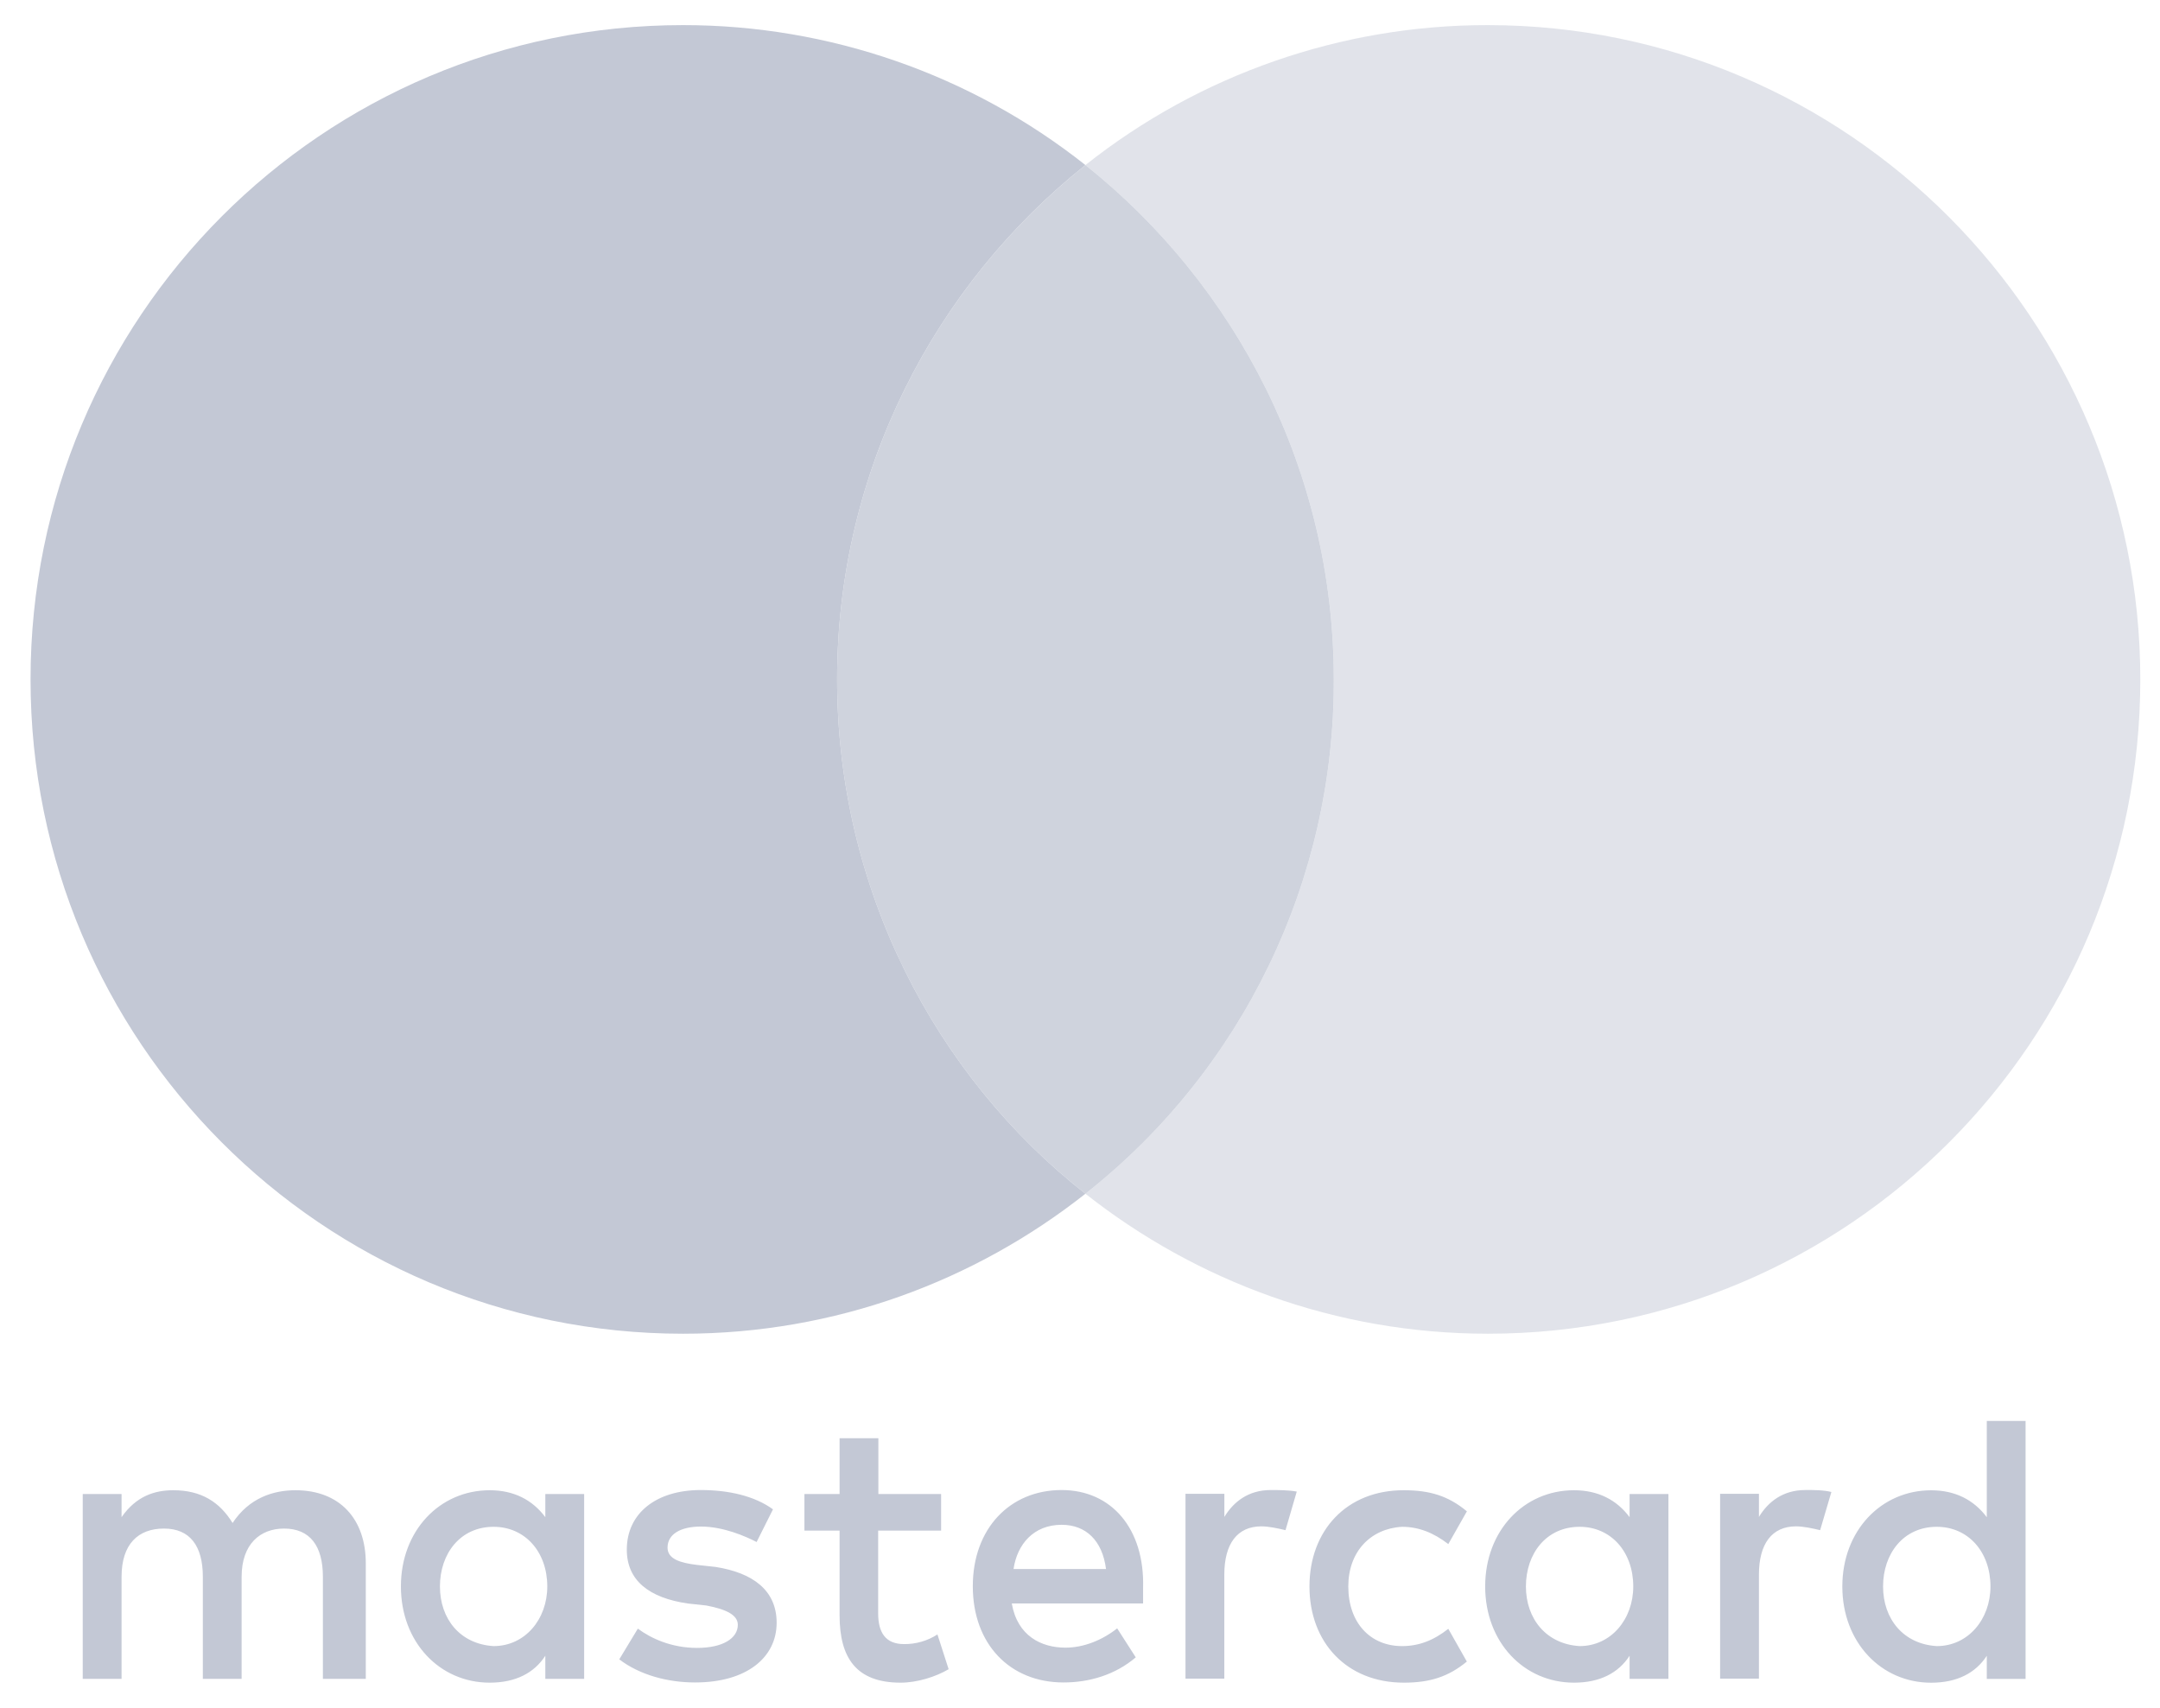
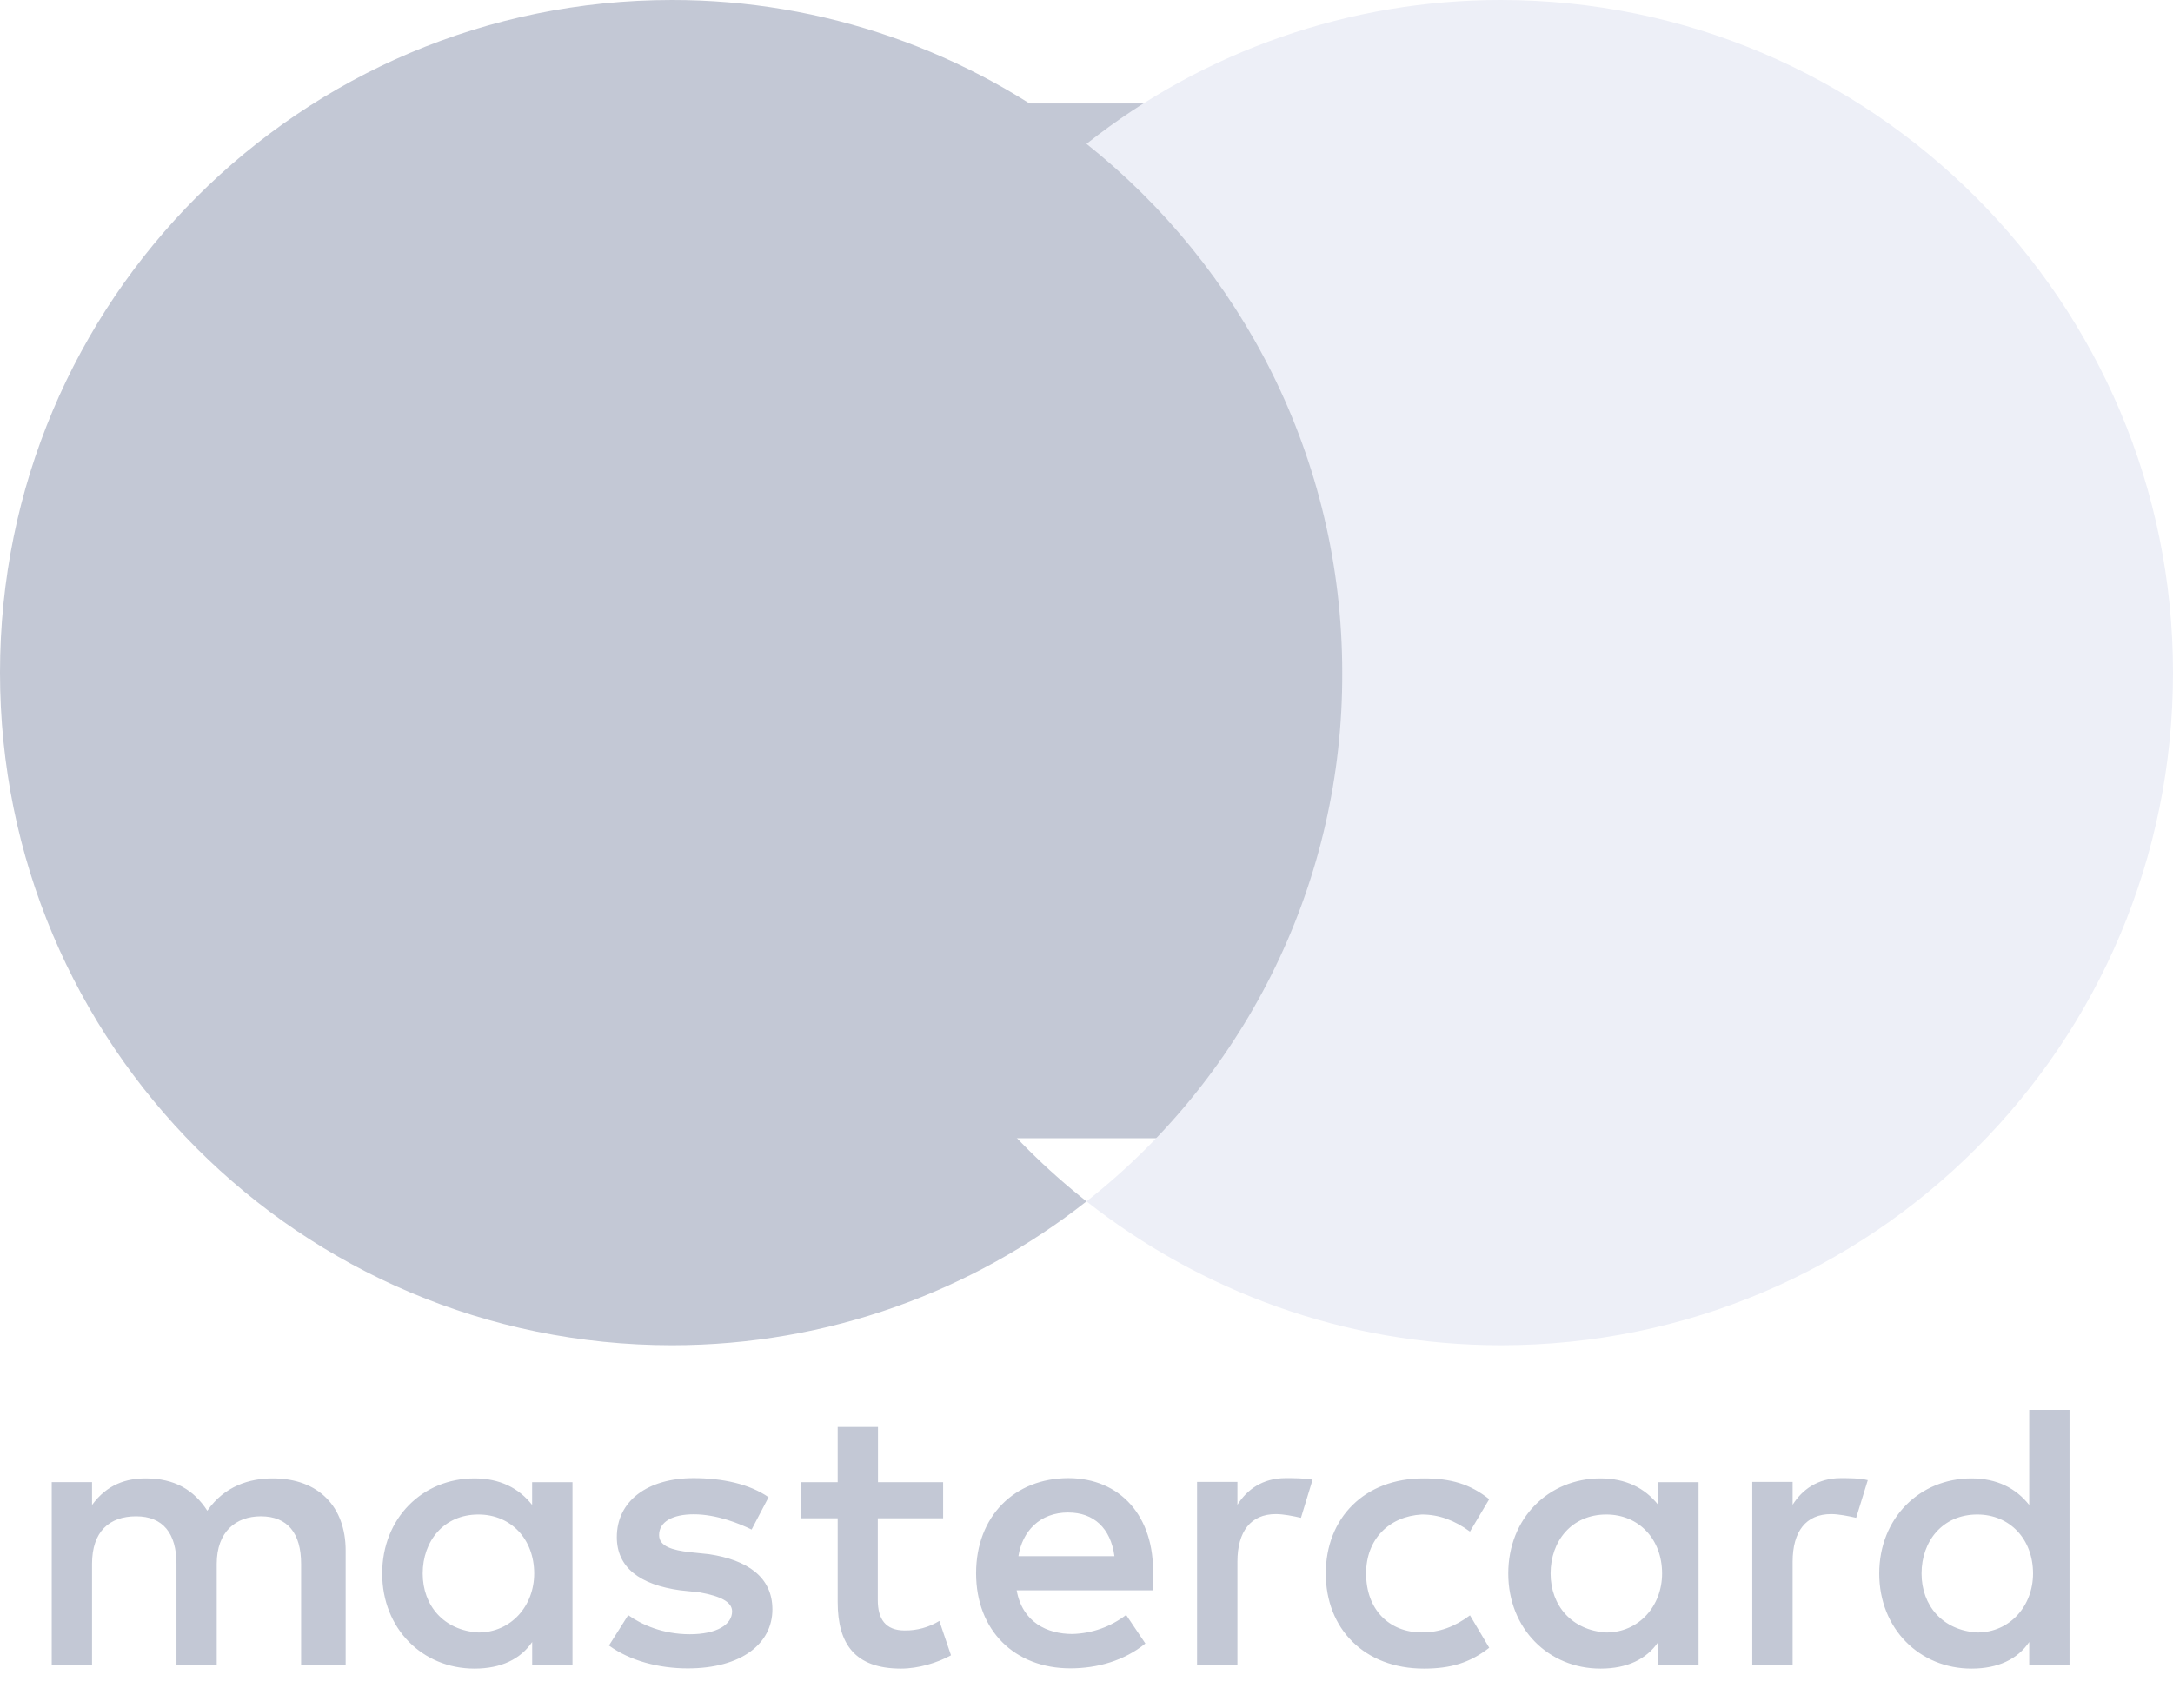
- <svg xmlns="http://www.w3.org/2000/svg" width="43" height="34" fill="none">
-   <path fill="#C3C8D5" fill-rule="evenodd" d="M21.608 3.287c-2.993 2.386-4.943 6.079-4.943 10.24 0 4.16 1.946 7.887 4.943 10.239a12.97 12.97 0 0 0 4.944-10.24c0-4.16-1.95-7.853-4.944-10.24Z" clip-rule="evenodd" opacity=".8" />
-   <path fill="#C3C8D5" d="M16.665 13.526c0-4.16 1.95-7.853 4.943-10.24A12.895 12.895 0 0 0 13.597.5C6.417.5.608 6.326.608 13.526s5.81 13.027 12.989 13.027c3.03 0 5.809-1.05 8.011-2.787-2.997-2.352-4.943-6.079-4.943-10.24Z" />
-   <path fill="#C3C8D5" d="M42.608 13.526c0 7.2-5.809 13.027-12.988 13.027-3.03 0-5.809-1.05-8.012-2.787a12.97 12.97 0 0 0 4.944-10.24c0-4.16-1.95-7.853-4.944-10.24A12.874 12.874 0 0 1 29.616.5c7.183 0 12.992 5.864 12.992 13.026Z" opacity=".5" />
-   <path fill="#C3C8D5" d="M7.282 33.424v-2.3c0-.879-.515-1.455-1.4-1.455-.441 0-.922.152-1.252.652-.258-.42-.627-.652-1.18-.652-.37 0-.738.116-1.03.536v-.46h-.773v3.679h.773v-2.032c0-.651.33-.96.845-.96.515 0 .773.344.773.96v2.032h.772v-2.032c0-.651.37-.96.845-.96.515 0 .773.344.773.96v2.032h.854Zm11.457-3.679h-1.253v-1.112h-.772v1.112h-.7v.728h.7v1.688c0 .843.33 1.339 1.214 1.339.33 0 .7-.116.957-.268l-.223-.692a1.2 1.2 0 0 1-.665.192c-.37 0-.515-.232-.515-.612v-1.647h1.253v-.728h.004Zm6.557-.08c-.442 0-.738.232-.922.535v-.46H23.6v3.68h.773v-2.072c0-.612.257-.96.738-.96.146 0 .33.04.48.076l.224-.768c-.155-.031-.374-.031-.52-.031Zm-9.908.384c-.37-.268-.884-.384-1.438-.384-.884 0-1.472.46-1.472 1.187 0 .612.442.96 1.215 1.072l.369.04c.403.076.626.192.626.384 0 .268-.296.46-.81.46-.516 0-.923-.192-1.18-.384l-.37.612c.404.308.957.46 1.51.46 1.03 0 1.623-.5 1.623-1.188 0-.652-.48-.996-1.215-1.112l-.369-.04c-.33-.04-.588-.116-.588-.344 0-.268.258-.42.666-.42.442 0 .884.192 1.107.308l.326-.651Zm20.55-.384c-.442 0-.738.232-.922.535v-.46h-.773v3.68h.773v-2.072c0-.612.257-.96.738-.96.146 0 .33.04.48.076l.224-.76c-.15-.04-.37-.04-.52-.04Zm-9.87 1.92c0 1.111.739 1.915 1.88 1.915.515 0 .884-.116 1.253-.42l-.369-.652c-.296.233-.588.344-.922.344-.627 0-1.069-.46-1.069-1.188 0-.692.442-1.151 1.069-1.187.33 0 .626.116.922.344l.37-.652c-.37-.308-.739-.42-1.254-.42-1.141-.004-1.88.804-1.88 1.915Zm7.146 0v-1.84h-.773v.46c-.257-.344-.626-.536-1.107-.536-.996 0-1.768.804-1.768 1.915 0 1.112.772 1.916 1.768 1.916.515 0 .884-.192 1.107-.536v.46h.773v-1.84Zm-2.837 0c0-.652.403-1.188 1.069-1.188.626 0 1.068.5 1.068 1.188 0 .651-.442 1.187-1.069 1.187-.66-.04-1.068-.54-1.068-1.188Zm-9.243-1.92c-1.03 0-1.768.768-1.768 1.915 0 1.152.738 1.916 1.806 1.916.515 0 1.03-.152 1.438-.5l-.37-.577c-.295.233-.664.384-1.029.384-.48 0-.957-.232-1.069-.88h2.614v-.307c.034-1.183-.631-1.951-1.622-1.951Zm0 .692c.48 0 .81.308.884.88h-1.841c.073-.496.403-.88.957-.88Zm19.19 1.227V28.29h-.772v1.916c-.258-.344-.627-.536-1.108-.536-.995 0-1.768.804-1.768 1.915 0 1.112.773 1.916 1.768 1.916.515 0 .884-.192 1.108-.536v.46h.772v-1.84Zm-2.837 0c0-.651.404-1.187 1.069-1.187.627 0 1.069.5 1.069 1.188 0 .651-.443 1.187-1.069 1.187-.665-.04-1.069-.54-1.069-1.188Zm-25.858 0v-1.839h-.773v.46c-.257-.344-.626-.536-1.107-.536-.995 0-1.768.804-1.768 1.915 0 1.112.773 1.916 1.768 1.916.515 0 .884-.192 1.107-.536v.46h.773v-1.84Zm-2.871 0c0-.651.403-1.187 1.068-1.187.627 0 1.069.5 1.069 1.188 0 .651-.442 1.187-1.069 1.187-.665-.04-1.068-.54-1.068-1.188Z" />
+ <svg xmlns="http://www.w3.org/2000/svg" width="42" height="33" fill="none">
+   <path fill="#C3C8D5" d="M26 2H15v20h11V2Z" />
+   <path fill="#C3C8D5" d="M16.057 13c0-4.152 1.95-7.838 4.943-10.22A12.912 12.912 0 0 0 12.988 0C5.81 0 0 5.814 0 13s5.81 13 12.988 13c3.031 0 5.81-1.048 8.012-2.78A12.978 12.978 0 0 1 16.057 13Z" />
+   <path fill="#EDEFF7" d="M42 13c0 7.186-5.809 13-12.988 13-3.031 0-5.81-1.048-8.012-2.78A12.933 12.933 0 0 0 25.943 13c0-4.152-1.95-7.838-4.943-10.22A12.89 12.89 0 0 1 29.007 0C36.191 0 42 5.852 42 13Z" />
+   <path fill="#C3C8D5" d="M6.681 32.177V29.97c0-.844-.519-1.396-1.41-1.396-.446 0-.93.145-1.264.625-.26-.402-.631-.625-1.19-.625-.372 0-.744.111-1.038.514v-.442H1v3.531h.779v-1.95c0-.625.333-.92.852-.92.52 0 .78.33.78.92v1.95h.778v-1.95c0-.625.372-.92.853-.92.519 0 .778.33.778.92v1.95h.861Zm11.554-3.53H16.97V27.58h-.779v1.067h-.705v.698h.705v1.62c0 .81.334 1.285 1.225 1.285.333 0 .705-.112.965-.257l-.225-.664a1.255 1.255 0 0 1-.67.184c-.373 0-.52-.223-.52-.587v-1.581h1.263v-.698h.005Zm6.612-.078c-.446 0-.745.223-.93.515v-.442h-.78v3.53h.78v-1.987c0-.587.259-.921.743-.921.148 0 .334.038.485.072l.225-.737c-.156-.03-.376-.03-.523-.03Zm-9.992.369c-.372-.257-.891-.369-1.45-.369-.89 0-1.483.442-1.483 1.14 0 .587.445.921 1.224 1.028l.372.039c.407.073.632.184.632.368 0 .258-.299.442-.818.442-.52 0-.93-.184-1.19-.369l-.372.587c.407.296.965.442 1.523.442 1.039 0 1.636-.48 1.636-1.14 0-.626-.485-.956-1.225-1.067L13.332 30c-.333-.038-.593-.111-.593-.33 0-.257.26-.402.671-.402.446 0 .892.184 1.117.295l.328-.625Zm20.723-.369c-.446 0-.745.223-.93.515v-.442h-.78v3.53h.78v-1.987c0-.587.259-.921.744-.921.147 0 .333.038.484.072l.225-.728c-.151-.039-.372-.039-.523-.039Zm-9.953 1.843c0 1.067.745 1.838 1.896 1.838.519 0 .891-.112 1.263-.403l-.372-.626c-.299.223-.593.33-.93.33-.632 0-1.078-.44-1.078-1.14 0-.663.446-1.105 1.078-1.139.333 0 .631.112.93.33l.372-.626c-.372-.295-.744-.402-1.263-.402-1.151-.005-1.896.77-1.896 1.838Zm7.205 0v-1.765h-.779v.44c-.26-.33-.632-.513-1.116-.513-1.004 0-1.783.77-1.783 1.838 0 1.067.779 1.838 1.783 1.838.519 0 .891-.184 1.116-.514v.441h.779v-1.765Zm-2.86 0c0-.626.407-1.14 1.077-1.14.632 0 1.078.48 1.078 1.14 0 .625-.446 1.14-1.078 1.14-.666-.04-1.077-.519-1.077-1.14Zm-9.32-1.843c-1.04 0-1.784.737-1.784 1.838 0 1.106.745 1.838 1.822 1.838.52 0 1.039-.145 1.45-.48l-.372-.552a1.78 1.78 0 0 1-1.039.368c-.485 0-.965-.222-1.077-.844h2.635v-.295c.035-1.136-.636-1.873-1.636-1.873Zm0 .665c.484 0 .817.295.89.844h-1.856c.074-.476.407-.845.965-.845ZM40 30.412V27.25h-.779v1.838c-.26-.33-.632-.514-1.116-.514-1.004 0-1.783.77-1.783 1.838 0 1.067.779 1.838 1.783 1.838.519 0 .891-.184 1.116-.514v.441H40v-1.765Zm-2.86 0c0-.626.407-1.14 1.077-1.14.632 0 1.078.48 1.078 1.14 0 .625-.446 1.14-1.078 1.14-.67-.04-1.077-.519-1.077-1.14Zm-26.075 0v-1.765h-.78v.44c-.259-.33-.63-.513-1.115-.513-1.004 0-1.783.77-1.783 1.838 0 1.067.779 1.838 1.783 1.838.519 0 .89-.184 1.116-.514v.441h.779v-1.765Zm-2.895 0c0-.626.407-1.14 1.077-1.14.632 0 1.078.48 1.078 1.14 0 .625-.446 1.14-1.078 1.14-.67-.04-1.077-.519-1.077-1.14Z" />
</svg>
